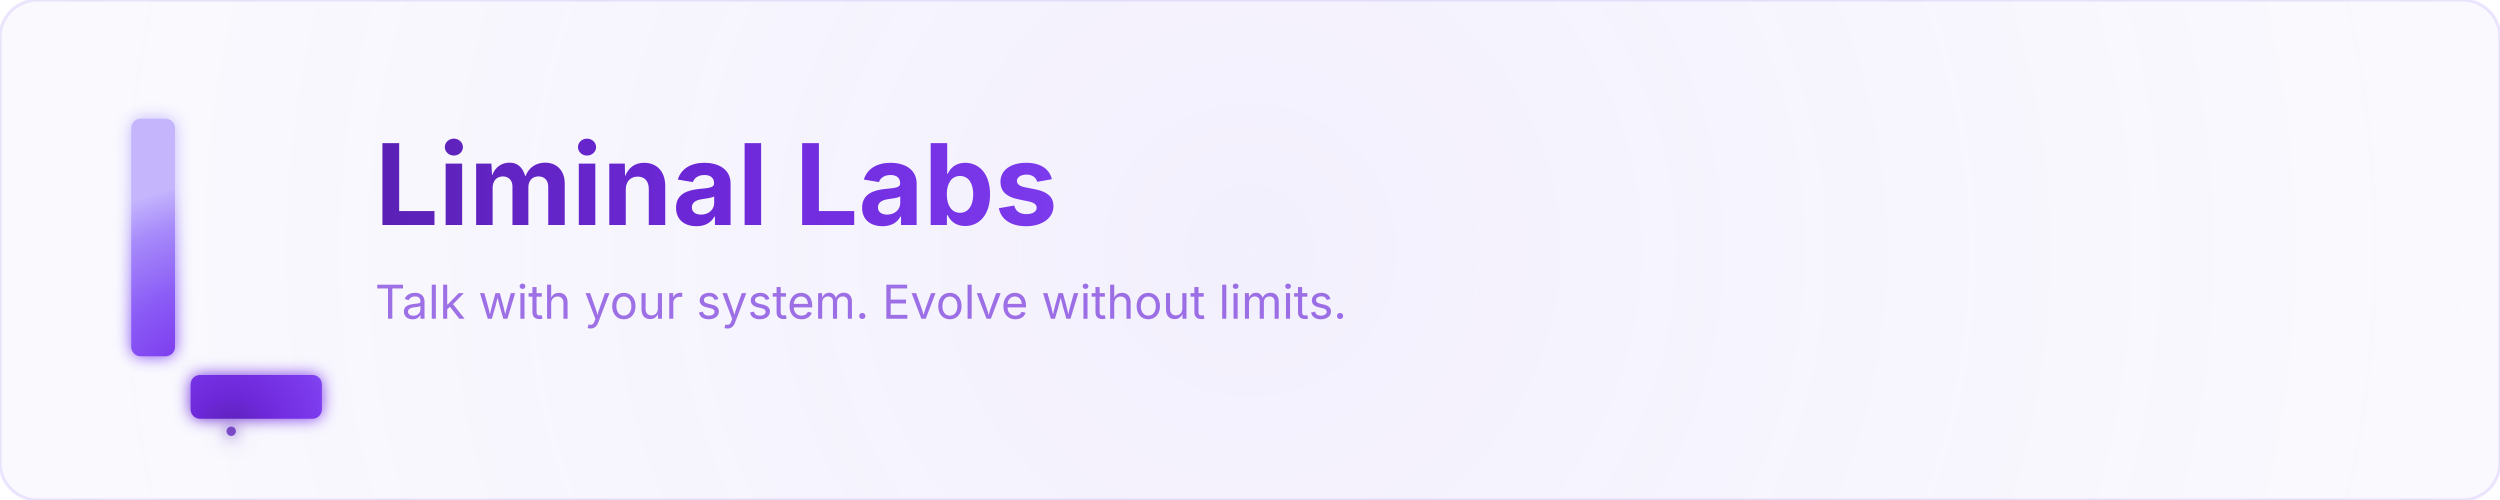
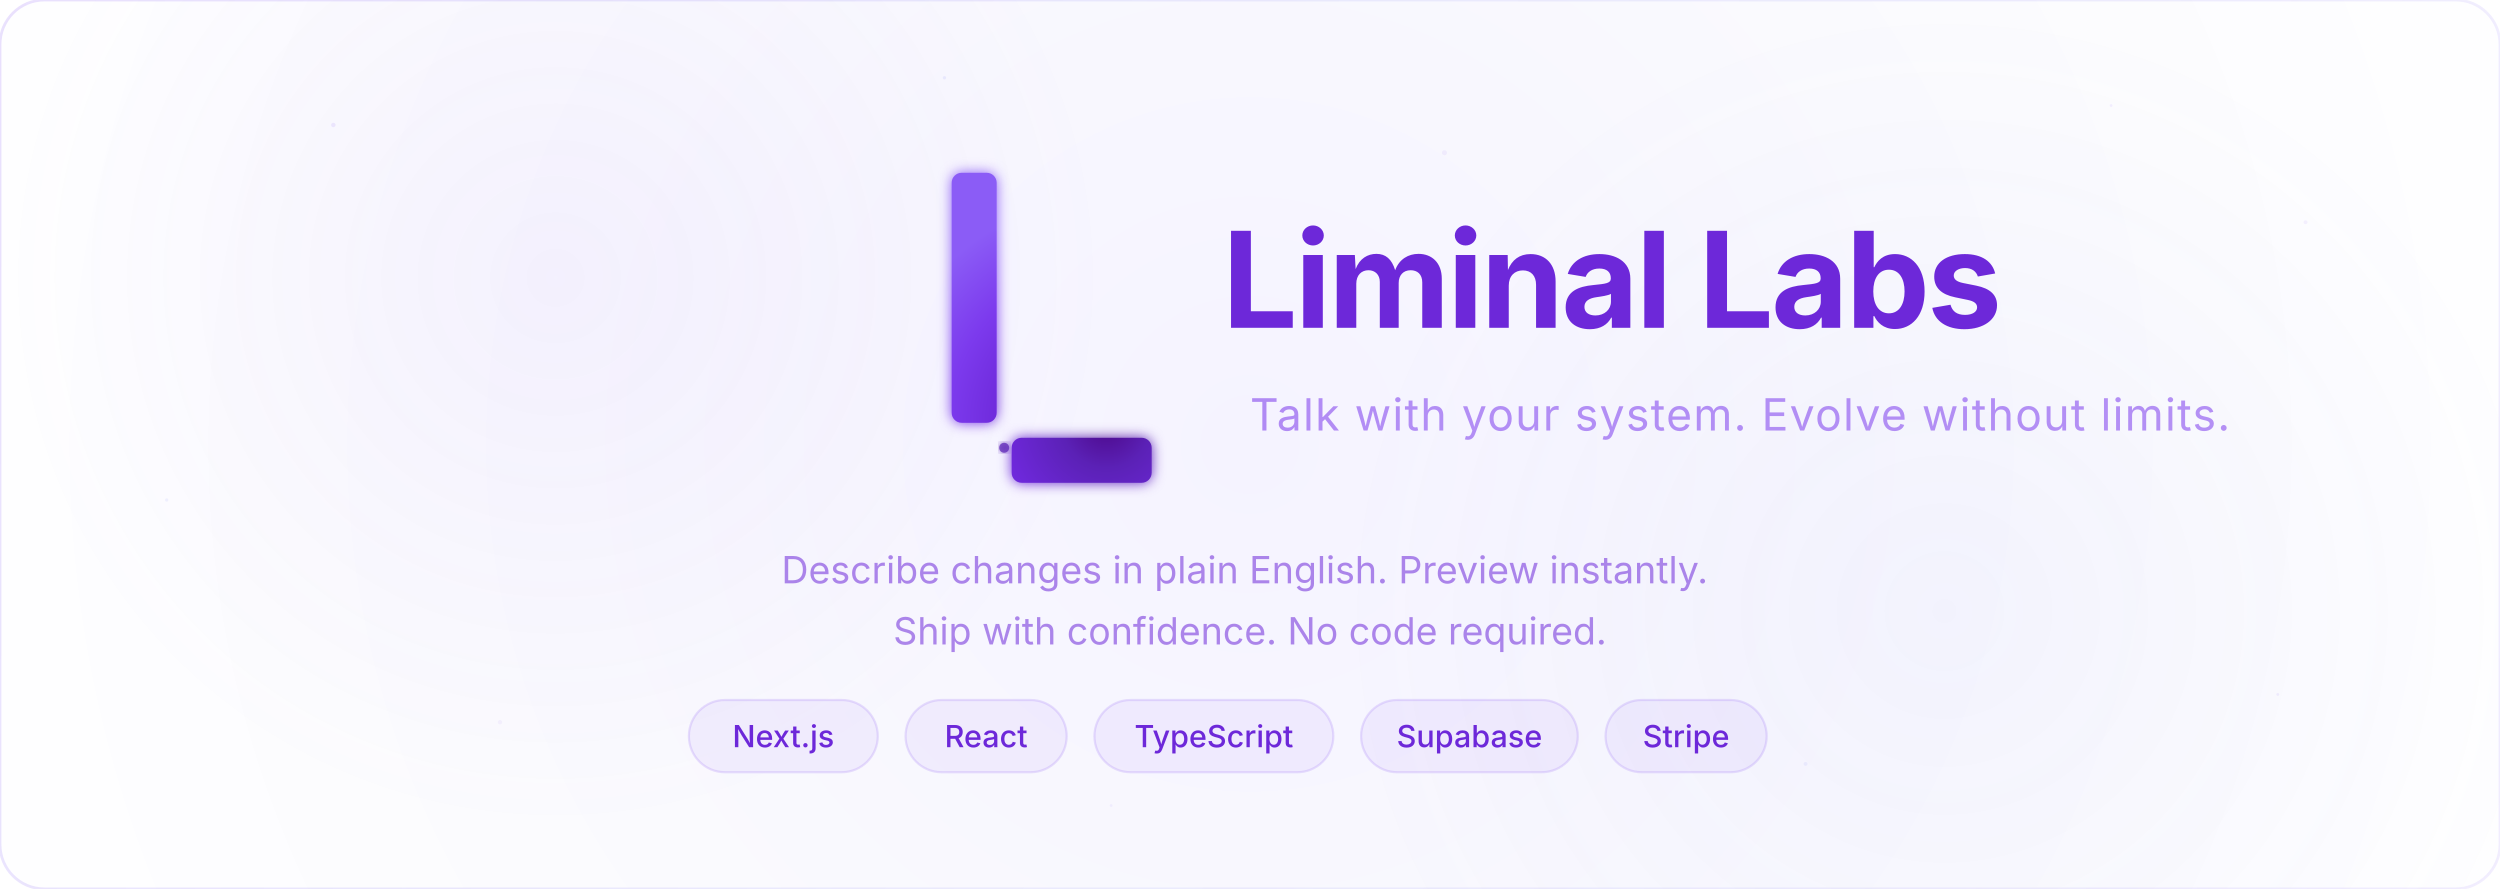
- <svg xmlns="http://www.w3.org/2000/svg" width="800" height="160" viewBox="0 0 800 160" fill="none">
+ <svg xmlns="http://www.w3.org/2000/svg" width="900" height="320" viewBox="0 0 900 320" fill="none">
  <defs>
-     <radialGradient id="bgGlowL" cx="400" cy="80" r="400" gradientUnits="userSpaceOnUse">
+     <radialGradient id="bgCoreL" cx="450" cy="160" r="500" gradientUnits="userSpaceOnUse">
+       <stop offset="0%" stop-color="#F5F3FF" />
+       <stop offset="50%" stop-color="#FAFAFE" />
+       <stop offset="100%" stop-color="#FFFFFF" />
+     </radialGradient>
+     <radialGradient id="glowOrbL1" cx="200" cy="100" r="200" gradientUnits="userSpaceOnUse">
      <stop offset="0%" stop-color="#8B5CF6" stop-opacity="0.06" />
      <stop offset="100%" stop-color="#8B5CF6" stop-opacity="0" />
    </radialGradient>
-     <radialGradient id="markGlowL" cx="46" cy="108" r="80" gradientUnits="userSpaceOnUse">
-       <stop offset="0%" stop-color="#5B21B6" />
-       <stop offset="15%" stop-color="#6D28D9" />
-       <stop offset="35%" stop-color="#7C3AED" />
-       <stop offset="60%" stop-color="#8B5CF6" />
-       <stop offset="85%" stop-color="#A78BFA" />
-       <stop offset="100%" stop-color="#C4B5FD" />
+     <radialGradient id="glowOrbL2" cx="700" cy="220" r="220" gradientUnits="userSpaceOnUse">
+       <stop offset="0%" stop-color="#6366F1" stop-opacity="0.05" />
+       <stop offset="100%" stop-color="#6366F1" stop-opacity="0" />
    </radialGradient>
-     <filter id="markBlurL" x="-40%" y="-25%" width="180%" height="150%" color-interpolation-filters="sRGB">
+     <radialGradient id="markGL" cx="76" cy="108" r="90" gradientUnits="userSpaceOnUse">
+       <stop offset="0%" stop-color="#4C0889" />
+       <stop offset="20%" stop-color="#5B21B6" />
+       <stop offset="45%" stop-color="#6D28D9" />
+       <stop offset="70%" stop-color="#7C3AED" />
+       <stop offset="100%" stop-color="#8B5CF6" />
+     </radialGradient>
+     <linearGradient id="wordmarkGL" x1="0" y1="0" x2="400" y2="0" gradientUnits="userSpaceOnUse">
+       <stop offset="0%" stop-color="#3B0764" />
+       <stop offset="50%" stop-color="#5B21B6" />
+       <stop offset="100%" stop-color="#6D28D9" />
+     </linearGradient>
+     <linearGradient id="taglineGL" x1="0" y1="0" x2="500" y2="0" gradientUnits="userSpaceOnUse">
+       <stop offset="0%" stop-color="#6D28D9" stop-opacity="0.7" />
+       <stop offset="100%" stop-color="#7C3AED" stop-opacity="0.55" />
+     </linearGradient>
+     <linearGradient id="accentLineL" x1="0" y1="0" x2="200" y2="0" gradientUnits="userSpaceOnUse">
+       <stop offset="0%" stop-color="#8B5CF6" stop-opacity="0" />
+       <stop offset="50%" stop-color="#8B5CF6" stop-opacity="0.3" />
+       <stop offset="100%" stop-color="#8B5CF6" stop-opacity="0" />
+     </linearGradient>
+     <filter id="markBlurL" color-interpolation-filters="sRGB">
      <feGaussianBlur in="SourceGraphic" stdDeviation="2.5" result="blur" />
      <feMerge>
        <feMergeNode in="blur" />
        <feMergeNode in="SourceGraphic" />
      </feMerge>
    </filter>
-     <filter id="gapGlowL" x="-800%" y="-800%" width="1700%" height="1700%" color-interpolation-filters="sRGB">
+     <filter id="gapBlurL" color-interpolation-filters="sRGB">
      <feGaussianBlur in="SourceGraphic" stdDeviation="4" result="outer" />
-       <feGaussianBlur in="SourceGraphic" stdDeviation="2" result="inner" />
+       <feGaussianBlur in="SourceGraphic" stdDeviation="1.5" result="inner" />
      <feMerge>
        <feMergeNode in="outer" />
        <feMergeNode in="inner" />
        <feMergeNode in="SourceGraphic" />
      </feMerge>
    </filter>
-     <linearGradient id="textGradL" x1="0" y1="0" x2="1" y2="0">
-       <stop offset="0%" stop-color="#5B21B6" />
-       <stop offset="50%" stop-color="#6D28D9" />
-       <stop offset="100%" stop-color="#7C3AED" />
+     <linearGradient id="borderGL" x1="0" y1="0" x2="900" y2="320" gradientUnits="userSpaceOnUse">
+       <stop offset="0%" stop-color="#8B5CF6" stop-opacity="0.18" />
+       <stop offset="50%" stop-color="#6366F1" stop-opacity="0.10" />
+       <stop offset="100%" stop-color="#A78BFA" stop-opacity="0.15" />
    </linearGradient>
  </defs>
-   <rect width="800" height="160" rx="12" fill="#FAFAFE" />
-   <rect width="800" height="160" rx="12" fill="url(#bgGlowL)" />
-   <rect width="800" height="160" rx="12" fill="none" stroke="rgba(139,92,246,0.15)" stroke-width="1" />
-   <g transform="translate(28, 30)" filter="url(#markBlurL)">
-     <rect x="14" y="8" width="14" height="76" rx="3" fill="url(#markGlowL)" />
-     <rect x="33" y="90" width="42" height="14" rx="3" fill="url(#markGlowL)" />
+   <rect width="900" height="320" rx="16" fill="url(#bgCoreL)" />
+   <rect width="900" height="320" rx="16" fill="url(#glowOrbL1)" />
+   <rect width="900" height="320" rx="16" fill="url(#glowOrbL2)" />
+   <circle cx="120" cy="45" r="0.8" fill="#8B5CF6" fill-opacity="0.12" />
+   <circle cx="340" cy="28" r="0.6" fill="#6366F1" fill-opacity="0.10" />
+   <circle cx="520" cy="55" r="0.9" fill="#8B5CF6" fill-opacity="0.08" />
+   <circle cx="760" cy="38" r="0.5" fill="#A78BFA" fill-opacity="0.12" />
+   <circle cx="830" cy="80" r="0.7" fill="#8B5CF6" fill-opacity="0.08" />
+   <circle cx="60" cy="180" r="0.6" fill="#6366F1" fill-opacity="0.08" />
+   <circle cx="180" cy="260" r="0.8" fill="#8B5CF6" fill-opacity="0.06" />
+   <circle cx="400" cy="290" r="0.5" fill="#A78BFA" fill-opacity="0.10" />
+   <circle cx="650" cy="275" r="0.7" fill="#6366F1" fill-opacity="0.08" />
+   <circle cx="820" cy="250" r="0.5" fill="#8B5CF6" fill-opacity="0.10" />
+   <g transform="translate(330, 55) scale(0.9)" filter="url(#markBlurL)">
+     <rect x="14" y="8" width="18" height="100" rx="4" fill="url(#markGL)" />
+     <rect x="38" y="114" width="56" height="18" rx="4" fill="url(#markGL)" />
  </g>
-   <g transform="translate(28, 30)" filter="url(#gapGlowL)">
-     <circle cx="46" cy="108" r="1.5" fill="#5B21B6" fill-opacity="0.75" />
+   <g transform="translate(330, 55) scale(0.9)" filter="url(#gapBlurL)">
+     <circle cx="35" cy="118" r="2" fill="#5B21B6" fill-opacity="0.7" />
  </g>
-   <text x="120" y="72" font-family="'Sora', 'Inter', -apple-system, 'Segoe UI', sans-serif" font-size="36" font-weight="700" fill="url(#textGradL)">
-     Liminal Labs
+   <text x="440" y="118" font-family="'Sora', 'Inter', -apple-system, 'Helvetica Neue', sans-serif" font-size="48" font-weight="700" letter-spacing="-0.02em" fill="url(#wordmarkGL)">Liminal Labs</text>
+   <text x="450" y="155" font-family="'Inter', -apple-system, 'Helvetica Neue', sans-serif" font-size="16" font-weight="400" letter-spacing="0.03em" fill="url(#taglineGL)">Talk with your system. Evolve without limits.</text>
+   <line x1="350" y1="178" x2="550" y2="178" stroke="url(#accentLineL)" stroke-width="1" />
+   <text x="450" y="210" text-anchor="middle" font-family="'Inter', -apple-system, 'Helvetica Neue', sans-serif" font-size="13.5" font-weight="400" fill="#6D28D9" fill-opacity="0.55">
+     <tspan x="450" dy="0">Describe changes in plain English. Preview instantly.</tspan>
+     <tspan x="450" dy="22">Ship with confidence. No code required.</tspan>
  </text>
-   <text x="120" y="102" font-family="'Inter', -apple-system, 'Segoe UI', sans-serif" font-size="15" font-weight="400" fill="#6D28D9" fill-opacity="0.65">
-     Talk with your system. Evolve without limits.
-   </text>
+   <g transform="translate(248, 252)">
+     <rect x="0" y="0" width="68" height="26" rx="13" fill="rgba(139,92,246,0.08)" stroke="rgba(139,92,246,0.18)" stroke-width="0.8" />
+     <text x="34" y="17" text-anchor="middle" font-family="'Inter', -apple-system, sans-serif" font-size="11" font-weight="500" fill="#6D28D9">Next.js</text>
+     <rect x="78" y="0" width="58" height="26" rx="13" fill="rgba(139,92,246,0.08)" stroke="rgba(139,92,246,0.18)" stroke-width="0.8" />
+     <text x="107" y="17" text-anchor="middle" font-family="'Inter', -apple-system, sans-serif" font-size="11" font-weight="500" fill="#6D28D9">React</text>
+     <rect x="146" y="0" width="86" height="26" rx="13" fill="rgba(139,92,246,0.08)" stroke="rgba(139,92,246,0.18)" stroke-width="0.8" />
+     <text x="189" y="17" text-anchor="middle" font-family="'Inter', -apple-system, sans-serif" font-size="11" font-weight="500" fill="#6D28D9">TypeScript</text>
+     <rect x="242" y="0" width="78" height="26" rx="13" fill="rgba(139,92,246,0.08)" stroke="rgba(139,92,246,0.18)" stroke-width="0.8" />
+     <text x="281" y="17" text-anchor="middle" font-family="'Inter', -apple-system, sans-serif" font-size="11" font-weight="500" fill="#6D28D9">Supabase</text>
+     <rect x="330" y="0" width="58" height="26" rx="13" fill="rgba(139,92,246,0.08)" stroke="rgba(139,92,246,0.18)" stroke-width="0.8" />
+     <text x="359" y="17" text-anchor="middle" font-family="'Inter', -apple-system, sans-serif" font-size="11" font-weight="500" fill="#6D28D9">Stripe</text>
+   </g>
+   <rect width="900" height="320" rx="16" fill="none" stroke="url(#borderGL)" stroke-width="1" />
</svg>
